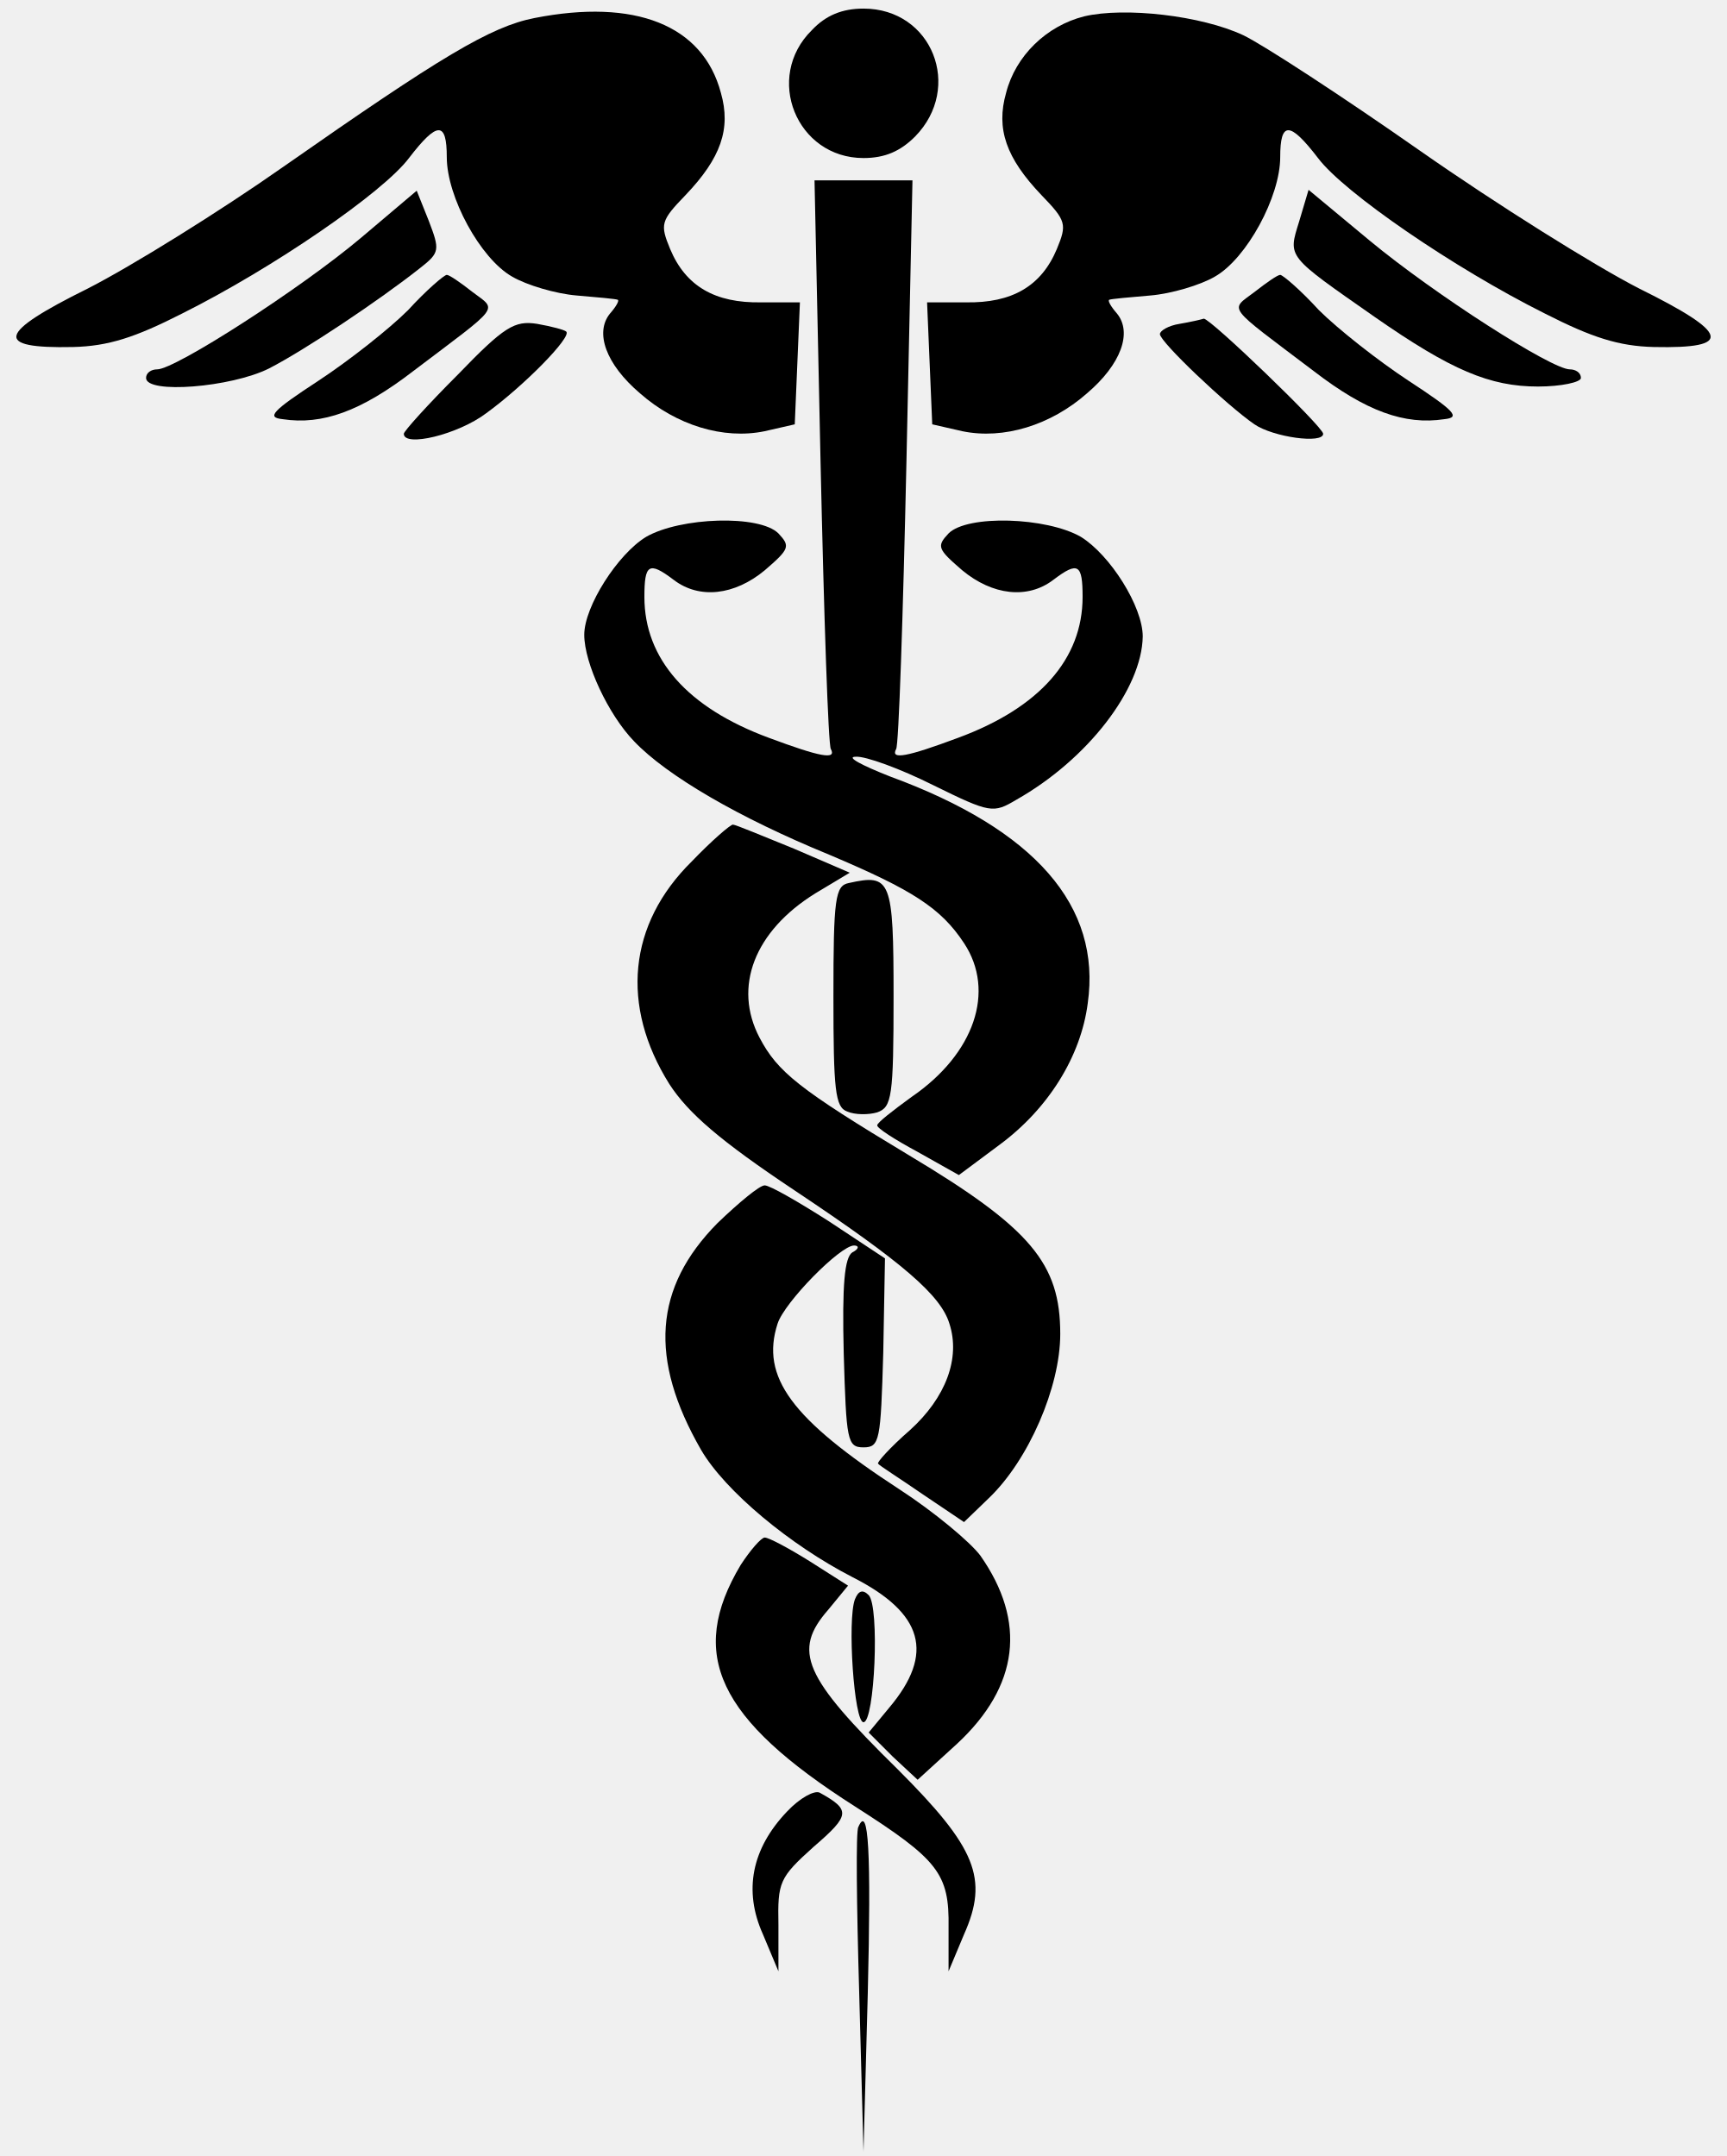
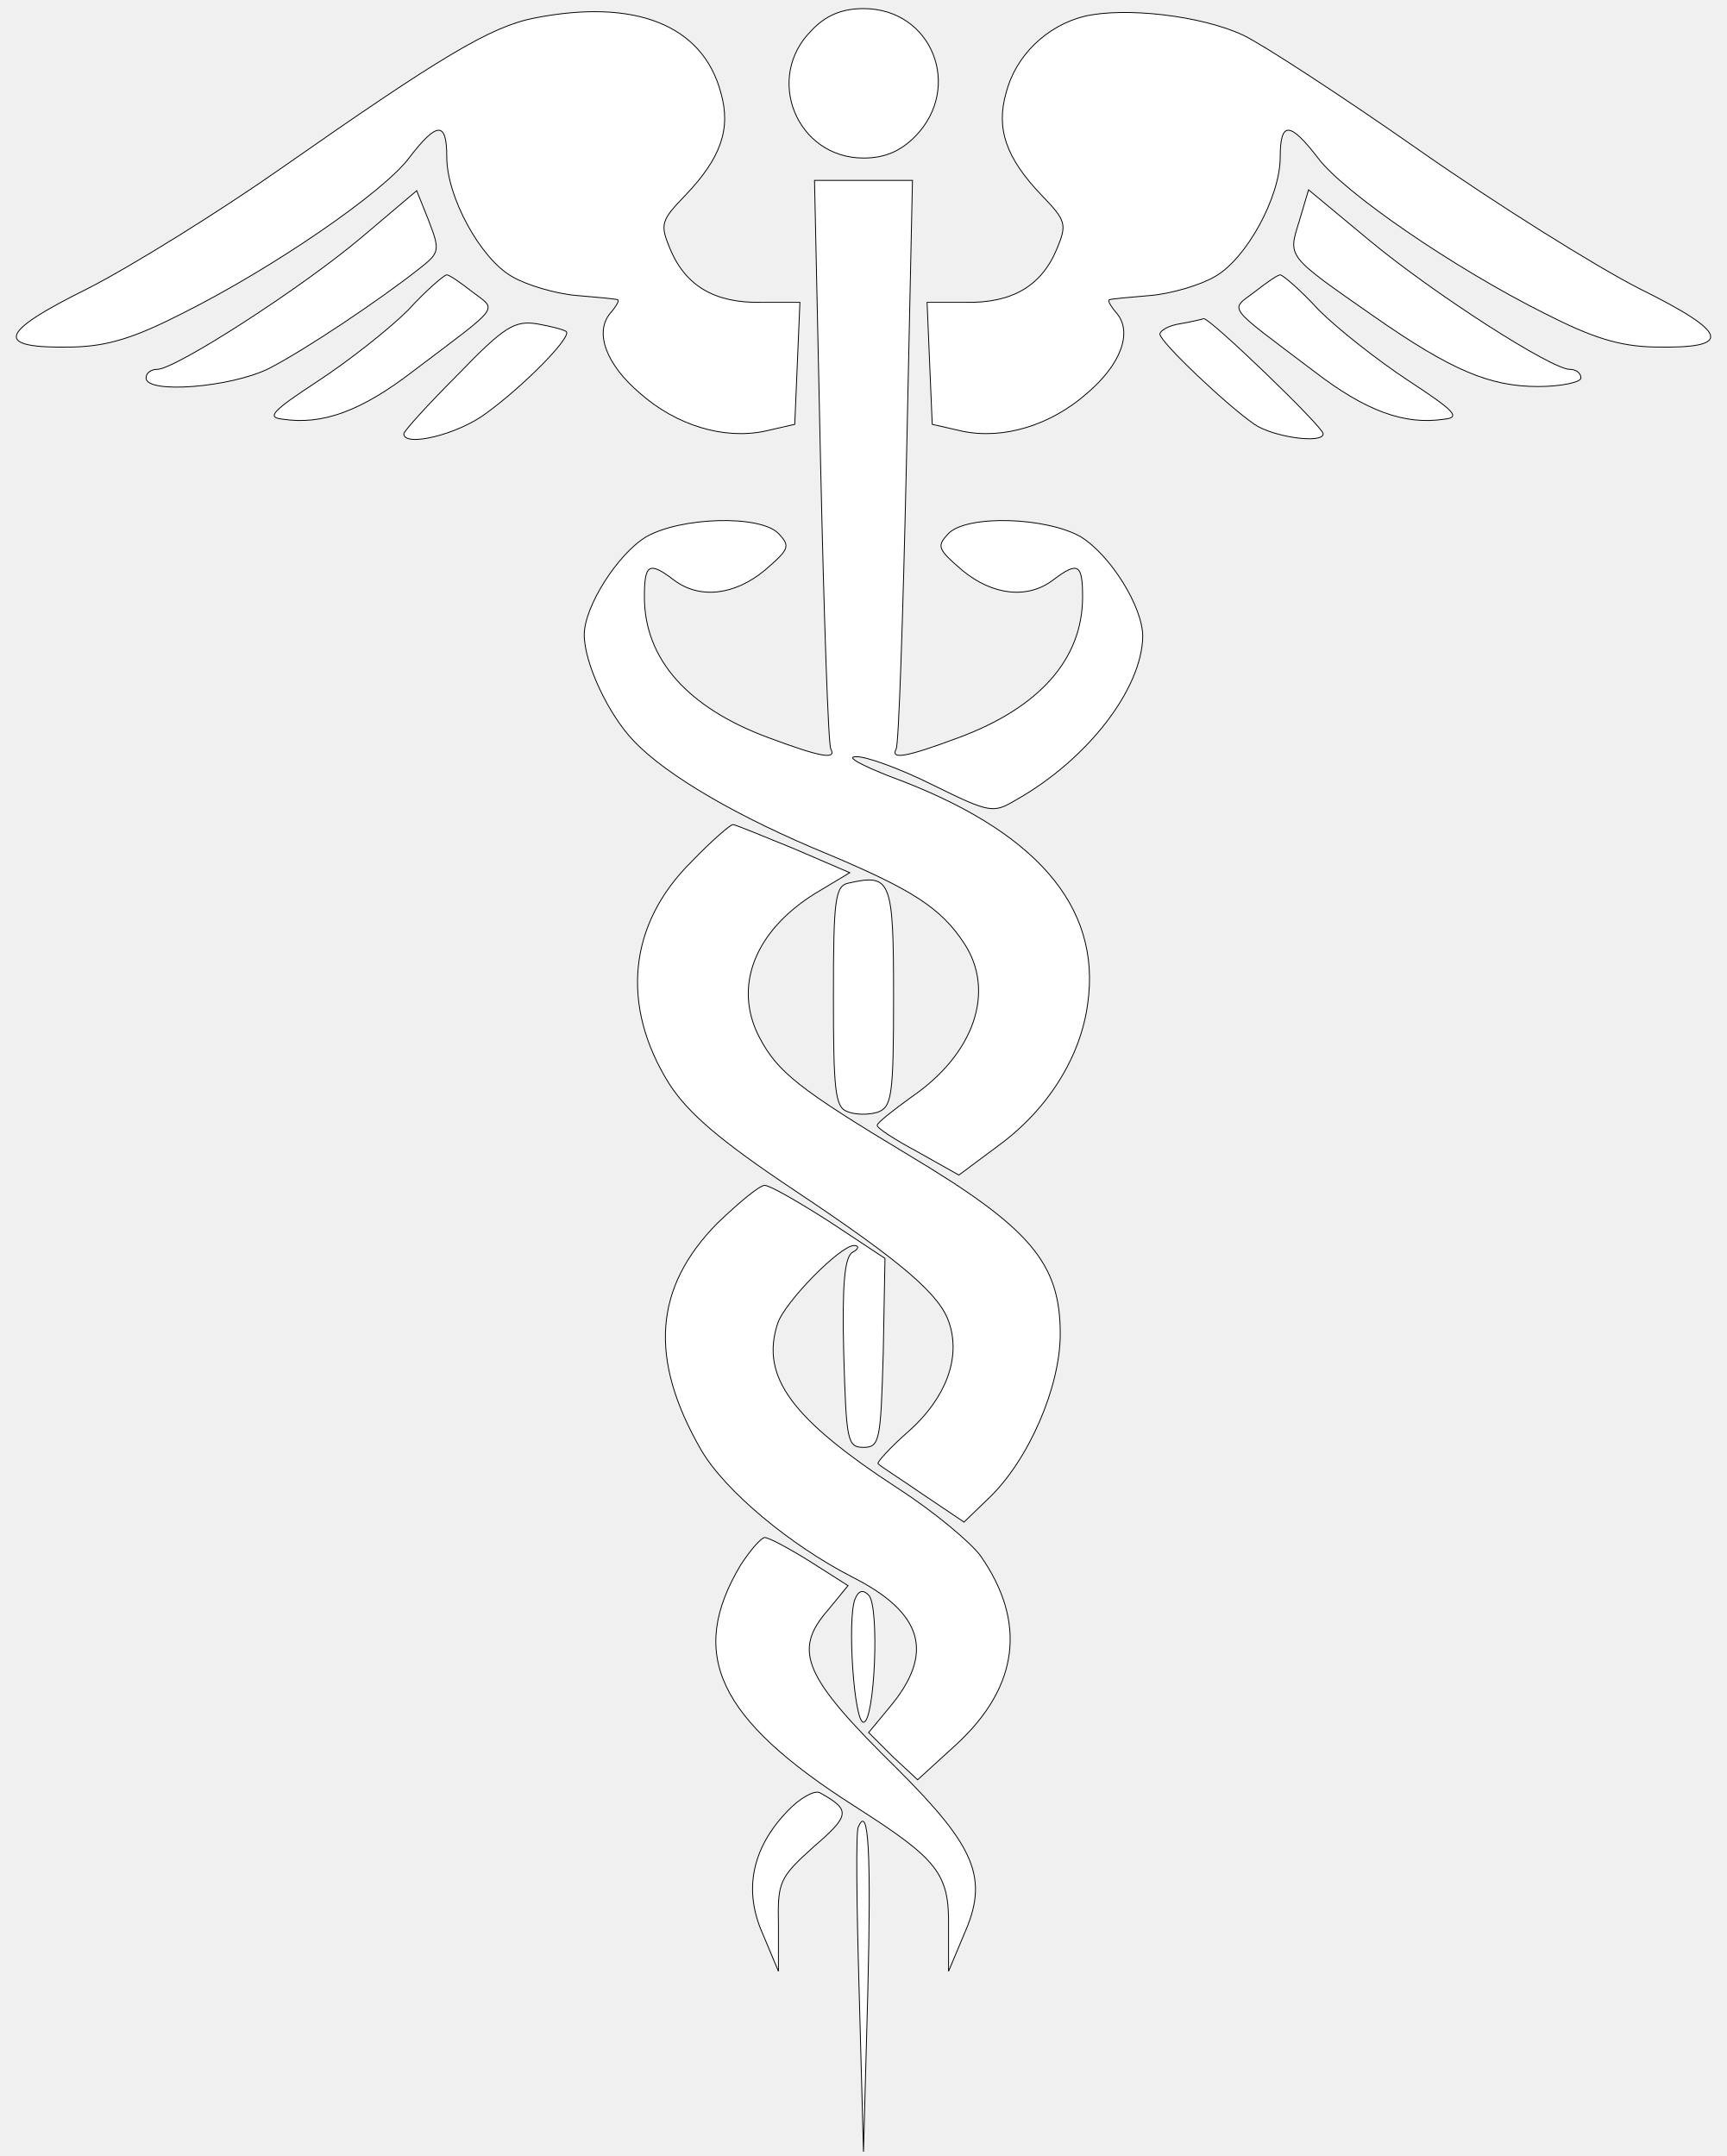
<svg xmlns="http://www.w3.org/2000/svg" version="1.0" width="201pt" height="251pt" viewBox="0 0 201 251" preserveAspectRatio="xMidYMid meet">
-   <g transform="translate(0,251) scale(0.1,-0.1)" fill="#000000" stroke="none">
+   <g transform="translate(0,251) scale(0.1,-0.1)" fill="white" stroke="black">
    <path d="M622 2489 c-51 -10 -109 -45 -292 -173 -74 -52 -177 -116 -228 -142 -105 -52 -110 -70 -17 -68 41 1 72 11 127 39 106 53 234 141 264 181 33 43 44 43 44 1 0 -46 39 -118 76 -139 17 -10 51 -20 75 -22 24 -2 46 -4 48 -5 2 -1 -2 -8 -9 -16 -18 -22 -5 -59 35 -93 42 -37 97 -54 145 -44 l35 8 3 71 3 71 -45 0 c-54 -1 -88 19 -106 62 -12 29 -11 33 18 63 41 43 53 77 41 119 -21 79 -100 110 -217 87z" />
    <path d="M945 2475 c-56 -55 -18 -149 60 -149 25 0 43 8 60 25 56 57 20 149 -60 149 -25 0 -44 -8 -60 -25z" />
    <path d="M1262 2491 c-44 -11 -80 -46 -91 -89 -12 -42 0 -76 41 -119 29 -30 30 -34 18 -63 -18 -43 -52 -63 -106 -62 l-45 0 3 -71 3 -71 35 -8 c48 -10 103 7 145 44 40 34 53 71 35 93 -7 8 -11 15 -9 16 2 1 24 3 48 5 24 2 58 12 75 22 37 21 76 93 76 139 0 42 11 42 44 -1 30 -40 158 -128 264 -181 55 -28 86 -38 127 -39 93 -2 88 16 -17 68 -51 26 -166 98 -256 161 -90 63 -182 123 -205 134 -49 23 -138 33 -185 22z" />
    <path d="M955 1973 c4 -181 9 -331 12 -335 7 -13 -13 -9 -72 13 -95 35 -145 92 -145 164 0 38 5 42 34 20 30 -23 71 -18 106 11 29 25 30 28 16 43 -22 22 -114 19 -154 -4 -33 -20 -72 -81 -72 -114 0 -33 28 -93 58 -124 38 -40 122 -89 227 -132 97 -41 130 -62 157 -103 37 -56 12 -129 -61 -179 -22 -16 -40 -30 -40 -33 -1 -3 21 -17 47 -31 l48 -27 47 35 c57 42 95 103 103 165 16 113 -61 202 -230 264 -33 13 -52 23 -40 23 11 1 52 -14 90 -33 67 -33 70 -33 97 -17 83 47 146 129 147 190 0 35 -38 95 -72 116 -40 23 -132 26 -154 4 -14 -15 -13 -18 16 -43 35 -29 76 -34 106 -11 29 22 34 18 34 -20 0 -72 -50 -129 -145 -164 -59 -22 -79 -26 -72 -13 3 4 8 154 12 335 l7 327 -57 0 -57 0 7 -327z" />
    <path d="M420 2233 c-70 -59 -216 -153 -237 -153 -7 0 -13 -4 -13 -10 0 -19 99 -11 143 11 41 21 128 79 176 117 23 18 23 21 10 55 l-14 35 -65 -55z" />
    <path d="M1512 2252 c-13 -42 -15 -39 88 -111 89 -62 134 -81 190 -81 27 0 50 5 50 10 0 6 -6 10 -13 10 -21 0 -157 87 -233 150 l-71 59 -11 -37z" />
    <path d="M475 2149 c-22 -22 -69 -59 -104 -82 -55 -36 -61 -43 -42 -45 46 -7 91 9 152 56 103 78 98 70 69 92 -14 11 -27 20 -30 20 -3 0 -24 -18 -45 -41z" />
    <path d="M1460 2170 c-29 -22 -34 -14 69 -92 61 -47 106 -63 152 -56 19 2 13 9 -42 45 -35 23 -82 60 -104 82 -21 23 -42 41 -45 41 -3 0 -16 -9 -30 -20z" />
    <path d="M533 2074 c-35 -35 -63 -66 -63 -69 0 -16 63 -1 96 24 44 32 100 89 93 95 -2 2 -17 6 -34 9 -26 4 -38 -3 -92 -59z" />
    <path d="M1373 2133 c-13 -2 -23 -8 -23 -12 0 -9 78 -83 110 -105 22 -15 80 -23 80 -11 0 8 -132 135 -139 134 -3 -1 -16 -4 -28 -6z" />
    <path d="M805 1507 c-74 -73 -83 -168 -26 -259 22 -34 59 -66 146 -124 126 -84 170 -122 180 -155 13 -40 -4 -86 -46 -124 -23 -20 -39 -38 -37 -39 1 -2 25 -17 51 -35 l49 -33 29 28 c46 44 83 129 83 191 0 82 -34 123 -176 208 -128 77 -153 97 -174 137 -31 59 -6 124 65 168 l40 24 -65 28 c-37 15 -68 28 -71 28 -3 0 -25 -19 -48 -43z" />
    <path d="M988 1482 c-16 -3 -18 -18 -18 -132 0 -109 2 -129 16 -134 9 -4 25 -4 35 -1 17 6 19 18 19 135 0 136 -3 143 -52 132z" />
    <path d="M835 1086 c-74 -75 -80 -158 -19 -264 28 -48 104 -111 176 -148 83 -42 96 -89 43 -152 l-24 -29 28 -28 29 -27 46 42 c72 67 81 142 27 219 -12 16 -54 51 -94 77 -126 82 -162 131 -142 193 8 25 73 91 89 91 6 0 6 -4 -2 -8 -9 -6 -12 -37 -10 -118 3 -101 4 -109 23 -109 19 0 20 8 23 110 l2 110 -65 43 c-36 23 -69 42 -75 42 -6 0 -30 -20 -55 -44z" />
    <path d="M862 688 c-62 -104 -27 -179 133 -281 97 -62 110 -78 109 -141 l0 -51 18 43 c29 65 14 101 -77 192 -110 108 -123 138 -81 186 l23 28 -44 28 c-24 15 -48 28 -53 28 -4 0 -17 -15 -28 -32z" />
    <path d="M995 648 c-9 -24 -1 -143 10 -143 13 0 19 135 6 148 -7 7 -12 5 -16 -5z" />
    <path d="M916 401 c-41 -43 -51 -92 -28 -143 l18 -43 0 54 c-1 50 1 55 41 91 43 37 43 43 7 63 -6 3 -23 -6 -38 -22z" />
    <path d="M999 383 c-3 -4 -2 -91 1 -193 l5 -185 5 185 c4 163 1 221 -11 193z" />
  </g>
</svg>
